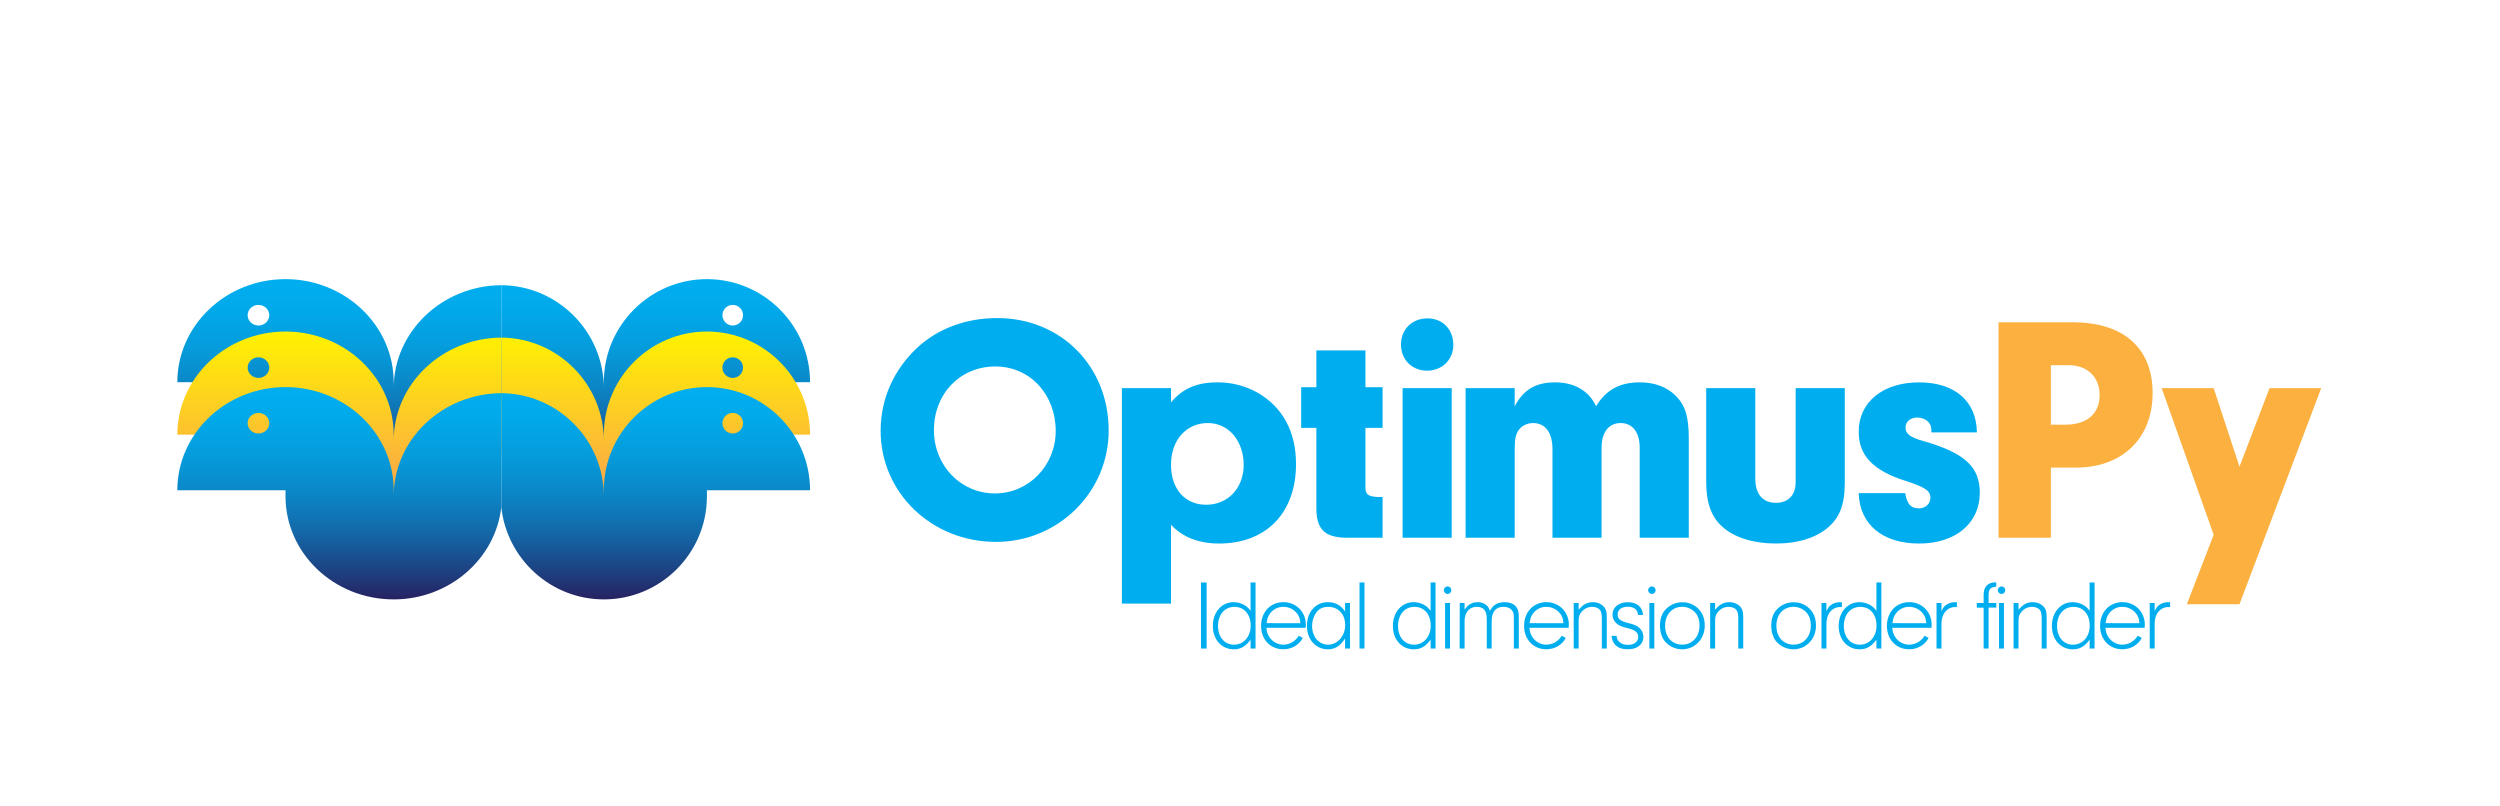
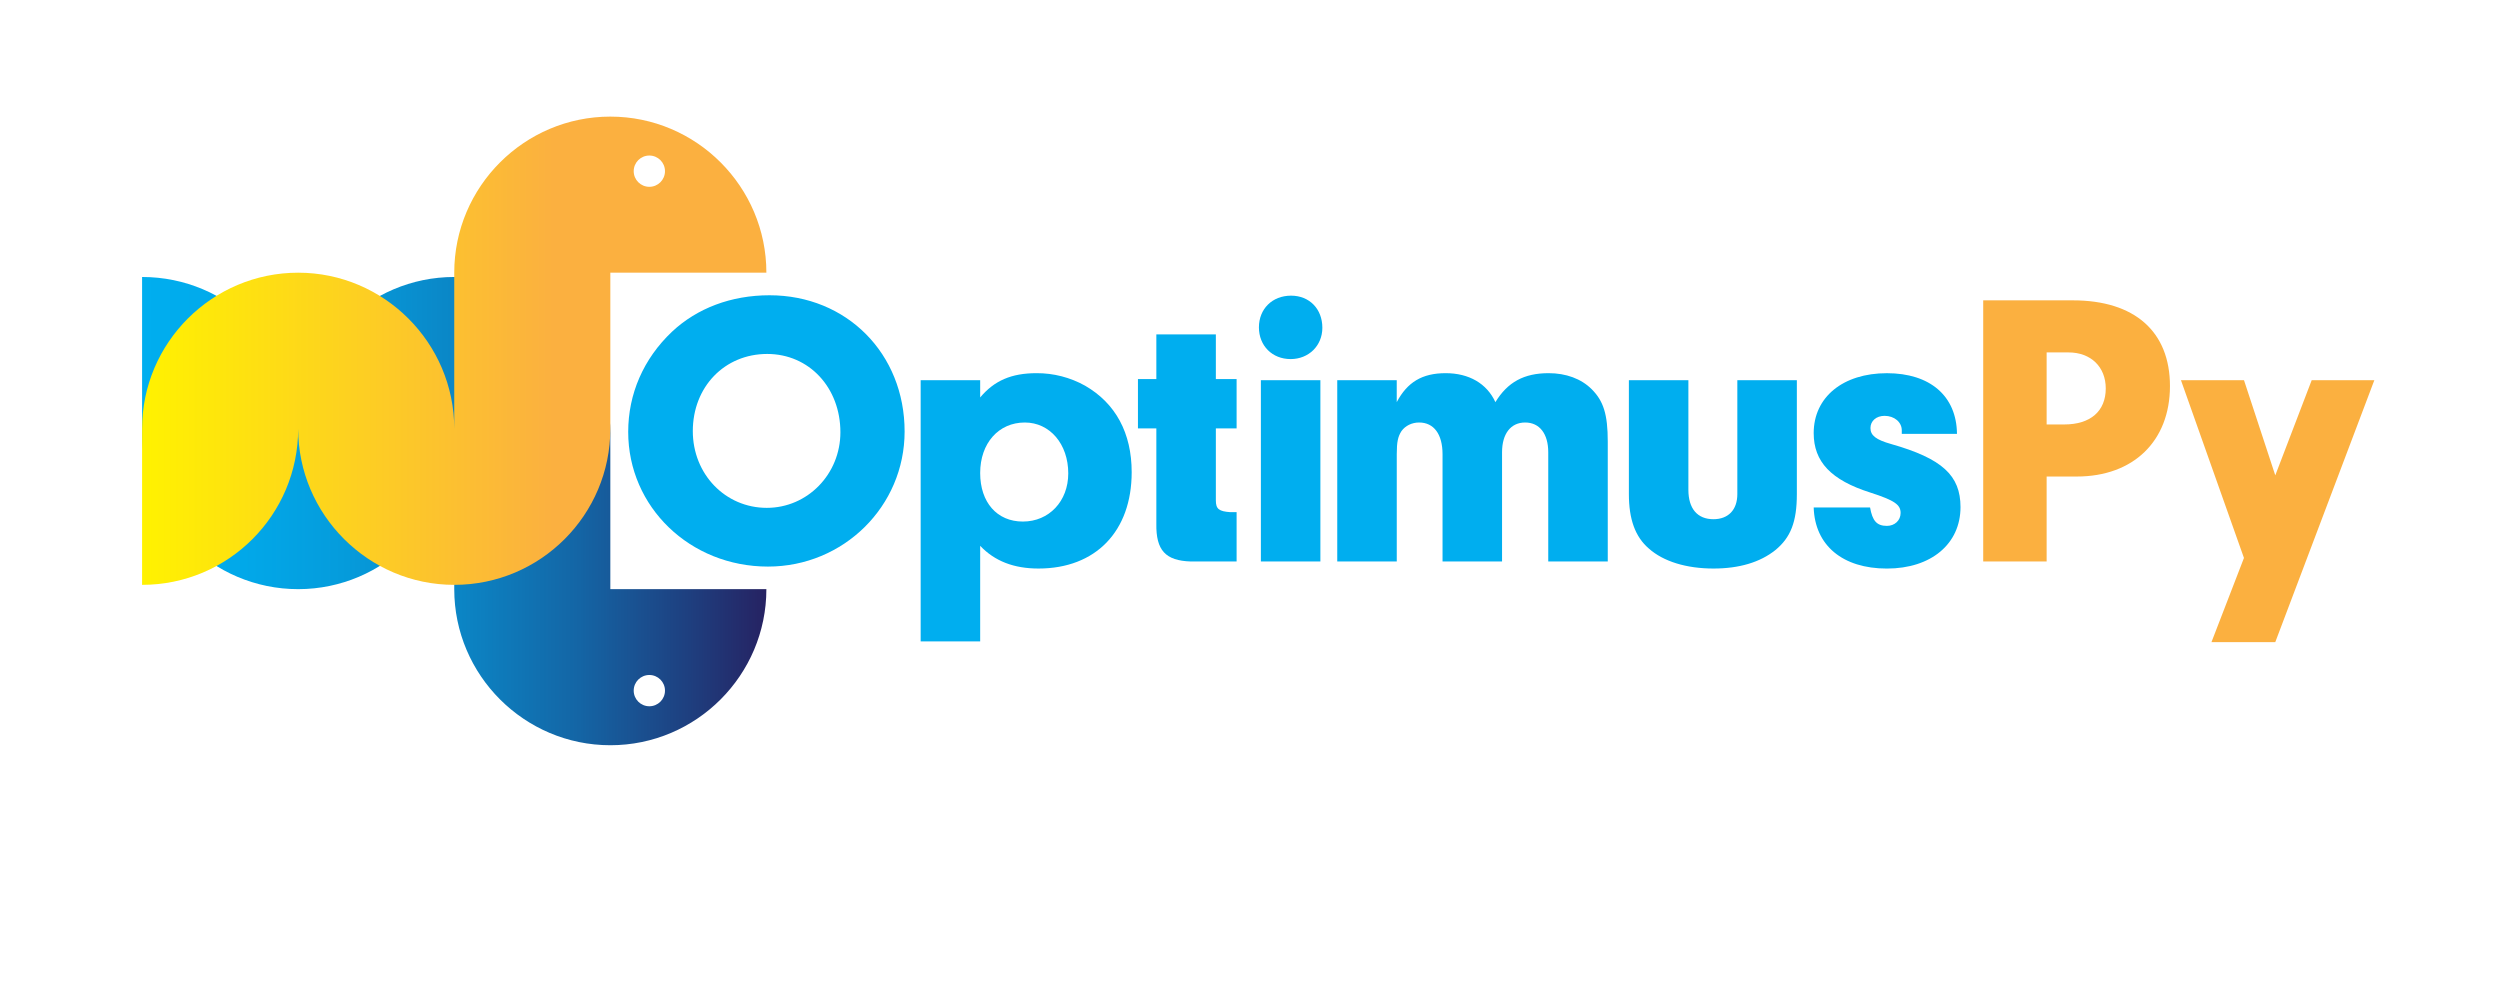
- <svg xmlns="http://www.w3.org/2000/svg" xmlns:xlink="http://www.w3.org/1999/xlink" viewBox="0 0 3487.41 1123.38">
+ <svg xmlns="http://www.w3.org/2000/svg" viewBox="0 0 2877.17 1138.16">
  <defs>
-     <style>.cls-1{fill:#00aeef;}.cls-2{fill:#fbb040;}.cls-3{fill:url(#linear-gradient);}.cls-4{fill:url(#linear-gradient-2);}.cls-5{fill:url(#linear-gradient-3);}.cls-6{fill:url(#linear-gradient-4);}.cls-7{fill:url(#linear-gradient-5);}.cls-8{fill:url(#linear-gradient-6);}</style>
-     <linearGradient id="linear-gradient" x1="914.61" y1="389.38" x2="914.61" y2="685.48" gradientUnits="userSpaceOnUse">
+     <style>.cls-1{fill:#00aeef;}.cls-2{fill:#fbb040;}.cls-3{fill:url(#linear-gradient);}.cls-4{fill:url(#linear-gradient-2);}</style>
+     <linearGradient id="linear-gradient" x1="163.52" y1="588.21" x2="882.03" y2="588.21" gradientUnits="userSpaceOnUse">
      <stop offset="0" stop-color="#00aeef" />
      <stop offset="0.15" stop-color="#01a9ea" />
      <stop offset="0.32" stop-color="#059cdc" />
      <stop offset="0.51" stop-color="#0b85c5" />
      <stop offset="0.7" stop-color="#1465a5" />
      <stop offset="0.89" stop-color="#1f3c7c" />
      <stop offset="1" stop-color="#262262" />
    </linearGradient>
-     <linearGradient id="linear-gradient-2" x1="42.38" y1="389.38" x2="42.38" y2="685.48" gradientTransform="matrix(-1.05, 0, 0, 1, 517.79, 0)" xlink:href="#linear-gradient" />
-     <linearGradient id="linear-gradient-3" x1="914.61" y1="462.48" x2="914.61" y2="758.58" gradientUnits="userSpaceOnUse">
+     <linearGradient id="linear-gradient-2" x1="163.52" y1="403.65" x2="882.03" y2="403.65" gradientUnits="userSpaceOnUse">
      <stop offset="0" stop-color="#fff200" />
      <stop offset="0.66" stop-color="#fbb040" />
    </linearGradient>
-     <linearGradient id="linear-gradient-4" x1="42.38" y1="462.48" x2="42.38" y2="758.58" gradientTransform="matrix(-1.05, 0, 0, 1, 517.79, 0)" xlink:href="#linear-gradient-3" />
-     <linearGradient id="linear-gradient-5" x1="914.61" y1="540.04" x2="914.61" y2="836.14" xlink:href="#linear-gradient" />
-     <linearGradient id="linear-gradient-6" x1="42.38" y1="540.04" x2="42.38" y2="836.14" gradientTransform="matrix(-1.05, 0, 0, 1, 517.79, 0)" xlink:href="#linear-gradient" />
  </defs>
  <g id="Layer_1" data-name="Layer 1">
-     <path class="cls-1" d="M1546.56,600.49c0,86.06-70.29,155.45-157.25,155.45-89.66,0-160.85-68.49-160.85-155,0-43.7,17.57-84.26,50.46-115.35,28.84-27,68-41.9,112.2-41.9C1479.88,443.69,1546.56,510.83,1546.56,600.49ZM1302.8,600c0,49.56,37.4,88.31,85.16,88.31,46.86,0,84.71-38.75,84.71-87,0-51.36-36.05-90.11-84.26-90.11C1339.3,511.28,1302.8,549.13,1302.8,600Z" />
-     <path class="cls-1" d="M1633.52,541.47v19.82c16.22-19.37,36-27.94,64.89-27.94a113.43,113.43,0,0,1,55.87,14.42c35.14,20.28,53.62,54.52,53.62,99.58,0,68-41.46,110.84-107.24,110.84-28.39,0-50.47-8.56-67.14-26.13V842H1565V541.47Zm0,106.78c0,33.8,19.38,55.87,49.12,55.87,30.18,0,52.26-23.43,52.26-55.42,0-33.79-21.17-58.57-50-58.57C1654.7,590.13,1633.52,614,1633.52,648.25Z" />
-     <path class="cls-1" d="M1904.77,679.79c0,9.92,3.6,12.62,16.67,13.52h7.21v56.77h-52.72c-29.28-.9-40.1-13.06-39.65-43.25V596.89H1815.1V540.11h21.18V488.75h68.49v51.36h23.88v56.78h-23.88Z" />
-     <path class="cls-1" d="M2027.33,481.09c0,20.72-15.78,36-36.5,36-21.18,0-36.5-15.32-36.5-36.49s15.32-36.5,37-36.5C2012.46,444.14,2027.33,459.46,2027.33,481.09Zm-2.26,269h-68.49V541.47h68.49Z" />
-     <path class="cls-1" d="M2112.94,541.47V566.7c12.16-23,29.28-33.35,56.32-33.35,26.58,0,47.31,11.72,57.22,33.35,14-23,32.89-33.35,61.28-33.35,19.82,0,37.4,6.31,49.56,18.48,13.52,13.52,18.48,28.84,18.48,60.38V750.08h-68.49V624.37c0-21.18-9.91-34.24-26.59-34.24s-26.58,13.06-26.58,34.24V750.08h-68.49V626.62c0-23-9.91-36.49-27-36.49-8.11,0-15.77,3.6-20.28,9.91-4.05,6.31-5.4,12.17-5.4,26.58V750.08h-68.49V541.47Z" />
-     <path class="cls-1" d="M2573.42,541.47V672.58c0,32-7.21,50-24.78,64.44-17.57,14-41.45,21.17-71.19,21.17-31.09,0-57.67-8.11-74.35-23-15.77-13.51-23-33.79-23-62.63V541.47h68.48V667.63c0,21.62,10.37,33.79,28.84,33.79,17.12,0,27.48-10.81,27.48-28.84V541.47Z" />
-     <path class="cls-1" d="M2694.18,603.19v-4.05c0-9.46-8.57-16.67-19.83-16.67-9.46,0-16.22,5.86-16.22,14,0,8.56,6.31,13.51,23.88,18.47,58.58,16.67,79.75,36.05,79.75,72.54,0,42.36-33.79,70.74-84.71,70.74s-82.9-26.58-84.25-70.29h64.88c2.7,15.32,7.66,21.18,19.37,21.18,9,0,15.77-6.31,15.77-14.87,0-9.46-6.75-14.42-34.69-23.43-45.51-14.42-65.33-35.59-65.33-68.49,0-41.45,33.79-68.94,84.25-68.94,49.57,0,80.21,26.14,80.66,69.84Z" />
-     <path class="cls-2" d="M2860.89,750.08h-73V449.55h103.18c71.2,0,111.75,36,111.75,98.67,0,63.09-41.91,104.09-107.24,104.09h-34.69Zm20.27-157.7c30.19,0,47.76-15.32,47.76-41.45,0-24.78-17.12-41.46-42.8-41.46h-25.23v82.91Z" />
-     <path class="cls-2" d="M3165.92,541.47H3238L3124,842.9h-73.44L3088,746l-72.54-204.56H3088L3124,651Z" />
-     <path class="cls-1" d="M1683.19,904.67h-7.87V812.54h7.87Z" />
-     <path class="cls-1" d="M1744.52,812.54h6.91v92.13h-6.91V892.38c-6.9,9.39-13.81,13.4-23.34,13.4-17.13,0-29.29-13.54-29.29-32.6S1704.05,840,1720.76,840a30.94,30.94,0,0,1,13.54,3.18c4.14,2.07,6.49,4,10.22,8.84Zm-45.44,60.78c0,15.33,9.11,26,22.24,26,13.53,0,23.34-11.19,23.34-26.53,0-15.74-9-26.24-22.52-26.24C1708.33,846.52,1699.08,857.29,1699.08,873.32Z" />
-     <path class="cls-1" d="M1766.62,875.8c.56,6.08,1.66,9.26,4.42,13.26a23.19,23.19,0,0,0,19.21,10.23,25.21,25.21,0,0,0,21.41-12.44l5.66,3c-4.7,9.53-15.47,15.89-26.94,15.89-18.23,0-31.22-13.54-31.22-32.6,0-19.34,13-33.16,31.22-33.16,17.68,0,31.22,13.68,31.22,31.36,0,.83-.14,2.49-.27,4.42Zm47.38-6.49c-.41-5.53-1.38-8.56-3.73-12.29a24.15,24.15,0,0,0-20-10.5,22.54,22.54,0,0,0-19.62,10.77c-2.07,3.32-3,6.22-3.73,12Z" />
-     <path class="cls-1" d="M1876.3,841.13h6.91v63.54h-6.91V890.58c-6.35,10.36-14,15.2-23.76,15.2-17.12,0-29.42-13.68-29.42-32.88S1835.28,840,1852.41,840c10.08,0,17.82,4.15,23.89,12.85ZM1836,854.67a32.39,32.39,0,0,0-5.67,18.65c0,14.91,9.54,26,22.24,26,13.27,0,23.9-12.3,23.9-27.36s-9.53-25.41-23.48-25.41C1845.36,846.52,1840.11,849,1836,854.67Z" />
-     <path class="cls-1" d="M1896.47,904.67V812.54h6.91v92.13Z" />
-     <path class="cls-1" d="M1995.65,812.54h6.91v92.13h-6.91V892.38c-6.91,9.39-13.81,13.4-23.34,13.4-17.13,0-29.29-13.54-29.29-32.6S1955.18,840,1971.89,840a31,31,0,0,1,13.54,3.18c4.14,2.07,6.49,4,10.22,8.84Zm-45.45,60.78c0,15.33,9.12,26,22.24,26,13.54,0,23.35-11.19,23.35-26.53,0-15.74-9-26.24-22.52-26.24C1959.46,846.52,1950.2,857.29,1950.2,873.32Z" />
-     <path class="cls-1" d="M2024.52,823.45a5.19,5.19,0,0,1-5.11,5.11,5.25,5.25,0,0,1,0-10.5A5.17,5.17,0,0,1,2024.52,823.45Zm-1.79,81.22h-6.91V841.13h6.91Z" />
-     <path class="cls-1" d="M2043,841.13v9.26c5.25-7.33,10.64-10.37,18.23-10.37a19,19,0,0,1,12,3.87c2.21,1.8,3.46,3.73,5.11,8.15,4.84-8.56,10.78-12,20.59-12,7.59,0,13.4,2.49,16.57,7.05,2.63,4,3.18,7,3.18,17.41v40.19h-6.91V866.55c0-10.5,0-10.92-1.93-14.09-2.07-3.73-6.77-5.94-12.71-5.94-10.5,0-16.3,7-16.3,20v38.12H2074V866.55c0-8.71-.83-12.71-3.31-15.75s-5.94-4.28-10.64-4.28c-10.5,0-17,7.73-17,20v38.12h-6.91l.14-63.54Z" />
-     <path class="cls-1" d="M2133.51,875.8c.55,6.08,1.66,9.26,4.42,13.26a23.17,23.17,0,0,0,19.2,10.23,25.2,25.2,0,0,0,21.41-12.44l5.67,3c-4.7,9.53-15.48,15.89-26.94,15.89-18.24,0-31.22-13.54-31.22-32.6,0-19.34,13-33.16,31.22-33.16,17.68,0,31.22,13.68,31.22,31.36,0,.83-.14,2.49-.28,4.42Zm47.38-6.49c-.41-5.53-1.38-8.56-3.73-12.29a24.17,24.17,0,0,0-20-10.5,22.55,22.55,0,0,0-19.62,10.77c-2.07,3.32-3,6.22-3.72,12Z" />
-     <path class="cls-1" d="M2202.16,841.13v9.53c6.08-7.46,12-10.64,19.76-10.64a20.6,20.6,0,0,1,14.09,5c4,3.59,5.38,7.73,5.38,15.47v44.2h-6.9V863.51c0-6.63-.69-10.22-2.63-12.71s-6.08-4.28-10.77-4.28a18.57,18.57,0,0,0-13.82,5.8c-3.86,4-5.11,7.32-5.11,13.4v38.95h-6.9V841.13Z" />
-     <path class="cls-1" d="M2284.77,857.84c0-7.32-5.25-11.46-14.23-11.46-8.56,0-13.95,4.14-13.95,10.64s3.31,9.25,15,12.15c8.57,2.07,12.71,4,15.89,7.32a17.53,17.53,0,0,1,5,12c0,10.36-8.56,17.27-21.68,17.27-13.82,0-21.42-6.22-22.8-18.79h7.05c.55,7.88,6.49,12.57,16,12.57,8.57,0,14.23-4.42,14.23-11,0-6.35-4.28-9.81-15.89-12.57-7.45-1.8-11.46-3.59-14.64-6.49a16.33,16.33,0,0,1-5.39-12c0-10.36,8.71-17.41,21.28-17.41,12.84,0,20.72,6.64,21.27,17.82Z" />
-     <path class="cls-1" d="M2309.49,823.45a5.19,5.19,0,0,1-5.11,5.11,5.25,5.25,0,0,1,0-10.5A5.17,5.17,0,0,1,2309.49,823.45Zm-1.79,81.22h-6.91V841.13h6.91Z" />
-     <path class="cls-1" d="M2371,851.21c4.84,5.94,7.05,12.71,7.05,21.69,0,18.51-13.81,32.88-31.5,32.88a31.69,31.69,0,0,1-24-11c-4.42-5.25-6.91-13.26-6.91-22.1,0-10.36,3-18.24,9.26-24a32.06,32.06,0,0,1,22.1-8.57A30.69,30.69,0,0,1,2371,851.21ZM2322.75,873c0,15.61,9.67,26.25,24,26.25,13.95,0,24-11.06,24-26.39,0-8.56-2.35-14.92-7.19-19.61a24.81,24.81,0,0,0-16.71-6.77C2332.42,846.52,2322.75,857.15,2322.75,873Z" />
-     <path class="cls-1" d="M2392.51,841.13v9.53c6.08-7.46,12-10.64,19.76-10.64a20.6,20.6,0,0,1,14.09,5c4,3.59,5.38,7.73,5.38,15.47v44.2h-6.9V863.51c0-6.63-.69-10.22-2.63-12.71s-6.08-4.28-10.77-4.28a18.57,18.57,0,0,0-13.82,5.8c-3.86,4-5.11,7.32-5.11,13.4v38.95h-6.9V841.13Z" />
-     <path class="cls-1" d="M2526.23,851.21c4.83,5.94,7,12.71,7,21.69,0,18.51-13.81,32.88-31.49,32.88a31.69,31.69,0,0,1-24-11c-4.42-5.25-6.91-13.26-6.91-22.1,0-10.36,3-18.24,9.26-24a32.06,32.06,0,0,1,22.1-8.57A30.71,30.71,0,0,1,2526.23,851.21ZM2478,873c0,15.61,9.67,26.25,24,26.25,14,0,24-11.06,24-26.39,0-8.56-2.35-14.92-7.18-19.61a24.85,24.85,0,0,0-16.72-6.77C2487.69,846.52,2478,857.15,2478,873Z" />
-     <path class="cls-1" d="M2547.78,841.13V852.6c2.07-4.56,3.45-6.36,5.94-8.43a21.27,21.27,0,0,1,12.84-4.15h2.77v6.77H2567c-11.75,0-19.89,10.36-19.2,24.73v33.15h-6.91V841.13Z" />
-     <path class="cls-1" d="M2617.53,812.54h6.91v92.13h-6.91V892.38c-6.9,9.39-13.81,13.4-23.34,13.4-17.13,0-29.29-13.54-29.29-32.6S2577.06,840,2593.77,840a30.94,30.94,0,0,1,13.54,3.18c4.15,2.07,6.49,4,10.22,8.84Zm-45.44,60.78c0,15.33,9.11,26,22.24,26,13.53,0,23.34-11.19,23.34-26.53,0-15.74-9-26.24-22.51-26.24C2581.34,846.52,2572.09,857.29,2572.09,873.32Z" />
-     <path class="cls-1" d="M2639.64,875.8c.55,6.08,1.65,9.26,4.42,13.26a23.16,23.16,0,0,0,19.2,10.23,25.2,25.2,0,0,0,21.41-12.44l5.66,3c-4.69,9.53-15.47,15.89-26.93,15.89-18.24,0-31.22-13.54-31.22-32.6,0-19.34,13-33.16,31.22-33.16,17.68,0,31.21,13.68,31.21,31.36,0,.83-.13,2.49-.27,4.42Zm47.38-6.49c-.42-5.53-1.38-8.56-3.73-12.29a24.17,24.17,0,0,0-20-10.5,22.55,22.55,0,0,0-19.62,10.77c-2.07,3.32-3,6.22-3.73,12Z" />
-     <path class="cls-1" d="M2708.29,841.13V852.6c2.07-4.56,3.45-6.36,5.94-8.43a21.28,21.28,0,0,1,12.85-4.15h2.76v6.77h-2.35c-11.74,0-19.89,10.36-19.2,24.73v33.15h-6.91V841.13Z" />
-     <path class="cls-1" d="M2774,904.67h-6.91v-57h-9.53v-6.49h9.53V829.94c0-5.8,1.25-9.81,4-12.85a15.65,15.65,0,0,1,11.19-4.69,18.39,18.39,0,0,1,2.48.14v5.8c-8.42,1-10.49,3.17-10.77,11.6v11.19h10.77v6.49H2774Z" />
-     <path class="cls-1" d="M2797.25,823.45a5.19,5.19,0,0,1-5.11,5.11,5.25,5.25,0,0,1,0-10.5A5.17,5.17,0,0,1,2797.25,823.45Zm-1.8,81.22h-6.9V841.13h6.9Z" />
-     <path class="cls-1" d="M2815.76,841.13v9.53c6.08-7.46,12-10.64,19.75-10.64,5.66,0,10.64,1.8,14.09,5,4,3.59,5.39,7.73,5.39,15.47v44.2h-6.91V863.51c0-6.63-.69-10.22-2.62-12.71s-6.08-4.28-10.78-4.28a18.55,18.55,0,0,0-13.81,5.8c-3.87,4-5.11,7.32-5.11,13.4v38.95h-6.91V841.13Z" />
-     <path class="cls-1" d="M2914.94,812.54h6.91v92.13h-6.91V892.38c-6.91,9.39-13.81,13.4-23.35,13.4-17.12,0-29.28-13.54-29.28-32.6S2874.47,840,2891.18,840a31,31,0,0,1,13.54,3.18c4.14,2.07,6.49,4,10.22,8.84Zm-45.45,60.78c0,15.33,9.12,26,22.24,26,13.54,0,23.35-11.19,23.35-26.53,0-15.74-9-26.24-22.52-26.24C2878.75,846.52,2869.49,857.29,2869.49,873.32Z" />
-     <path class="cls-1" d="M2937,875.8c.55,6.08,1.66,9.26,4.42,13.26a23.18,23.18,0,0,0,19.2,10.23,25.18,25.18,0,0,0,21.41-12.44l5.67,3c-4.7,9.53-15.47,15.89-26.94,15.89-18.23,0-31.22-13.54-31.22-32.6,0-19.34,13-33.16,31.22-33.16,17.68,0,31.22,13.68,31.22,31.36,0,.83-.14,2.49-.28,4.42Zm47.38-6.49c-.41-5.53-1.38-8.56-3.73-12.29a24.17,24.17,0,0,0-20-10.5,22.52,22.52,0,0,0-19.61,10.77c-2.07,3.32-3,6.22-3.73,12Z" />
-     <path class="cls-1" d="M3005.69,841.13V852.6c2.08-4.56,3.46-6.36,5.94-8.43a21.3,21.3,0,0,1,12.85-4.15h2.76v6.77h-2.34c-11.75,0-19.9,10.36-19.21,24.73v33.15h-6.9V841.13Z" />
-     <path class="cls-3" d="M986.13,389.38c-79.1,0-143.82,64.43-143.82,143.81v8.47c0-78.84-64.29-143.38-143-143.81V556.69c7.58,72.11,69,128.79,143,128.79A143.83,143.83,0,0,0,986.13,541.66v-8.47H1130C1130,454.09,1065.52,389.38,986.13,389.38Zm36,64.71a14.38,14.38,0,1,1,14.39-14.38A14.42,14.42,0,0,1,1022.08,454.09Z" />
-     <path class="cls-4" d="M398.28,389.38c83,0,150.91,64.43,150.91,143.81v8.47c0-78.84,67.47-143.38,150.09-143.81V556.69c-7.95,72.11-72.41,128.79-150.09,128.79-83.38,0-150.91-64.43-150.91-143.82v-8.47H247.36C247.36,454.09,315,389.38,398.28,389.38Zm-37.73,64.71c8.3,0,15.09-6.47,15.09-14.38s-6.79-14.38-15.09-14.38-15.1,6.47-15.1,14.38S352.25,454.09,360.55,454.09Z" />
-     <path class="cls-5" d="M986.13,462.48c-79.1,0-143.82,64.43-143.82,143.82v8.46c0-78.83-64.29-143.37-143-143.8V629.8c7.58,72.1,69,128.78,143,128.78A143.83,143.83,0,0,0,986.13,614.76V606.3H1130C1130,527.2,1065.52,462.48,986.13,462.48Zm36,64.72a14.39,14.39,0,1,1,14.39-14.38A14.42,14.42,0,0,1,1022.08,527.2Z" />
-     <path class="cls-6" d="M398.28,462.48c83,0,150.91,64.43,150.91,143.82v8.46c0-78.83,67.47-143.37,150.09-143.8V629.8c-7.95,72.1-72.41,128.78-150.09,128.78-83.38,0-150.91-64.43-150.91-143.82V606.3H247.36C247.36,527.2,315,462.48,398.28,462.48ZM360.55,527.2c8.3,0,15.09-6.47,15.09-14.38s-6.79-14.39-15.09-14.39-15.1,6.48-15.1,14.39S352.25,527.2,360.55,527.2Z" />
-     <path class="cls-7" d="M986.13,540c-79.1,0-143.82,64.43-143.82,143.82v8.47c0-78.84-64.29-143.38-143-143.81V707.36c7.58,72.1,69,128.78,143,128.78A143.82,143.82,0,0,0,986.13,692.33v-8.47H1130C1130,604.76,1065.52,540,986.13,540Zm36,64.72a14.38,14.38,0,1,1,14.39-14.38A14.42,14.42,0,0,1,1022.08,604.76Z" />
-     <path class="cls-8" d="M398.28,540c83,0,150.91,64.43,150.91,143.82v8.47c0-78.84,67.47-143.38,150.09-143.81V707.36c-7.95,72.1-72.41,128.78-150.09,128.78-83.38,0-150.91-64.43-150.91-143.81v-8.47H247.36C247.36,604.76,315,540,398.28,540Zm-37.73,64.72c8.3,0,15.09-6.47,15.09-14.38S368.85,576,360.55,576s-15.1,6.47-15.1,14.38S352.25,604.76,360.55,604.76Z" />
+     <path class="cls-1" d="M1041.09,496.61c0,86.06-70.29,155.45-157.25,155.45-89.67,0-160.86-68.49-160.86-155,0-43.71,17.57-84.26,50.46-115.35,28.84-27,68-41.9,112.2-41.9C974.4,339.81,1041.09,406.94,1041.09,496.61Zm-243.76-.45c0,49.56,37.39,88.31,85.15,88.31,46.86,0,84.71-38.75,84.71-87,0-51.37-36-90.12-84.26-90.12C833.82,407.39,797.33,445.24,797.33,496.16Z" />
+     <path class="cls-1" d="M1128.05,437.58v19.83c16.22-19.38,36-27.94,64.88-27.94a113.43,113.43,0,0,1,55.87,14.42c35.15,20.27,53.62,54.52,53.62,99.58,0,68-41.45,110.84-107.24,110.84-28.39,0-50.46-8.56-67.13-26.14v110h-68.49V437.58Zm0,106.79c0,33.79,19.37,55.87,49.11,55.87,30.19,0,52.27-23.43,52.27-55.42,0-33.8-21.18-58.58-50-58.58C1149.22,486.24,1128.05,510.12,1128.05,544.37Z" />
+     <path class="cls-1" d="M1399.29,575.91c0,9.91,3.61,12.61,16.67,13.52h7.21V646.2h-52.71c-29.29-.9-40.11-13.07-39.66-43.26V493h-21.17V436.23h21.17V384.86h68.49v51.37h23.88V493h-23.88Z" />
+     <path class="cls-1" d="M1521.85,377.2c0,20.73-15.77,36.05-36.5,36.05-21.18,0-36.5-15.32-36.5-36.5s15.32-36.49,37-36.49C1507,340.26,1521.85,355.58,1521.85,377.2Zm-2.26,269h-68.48V437.58h68.48Z" />
+     <path class="cls-1" d="M1607.46,437.58v25.23c12.16-23,29.29-33.34,56.32-33.34,26.58,0,47.31,11.71,57.22,33.34,14-23,32.9-33.34,61.28-33.34,19.83,0,37.4,6.31,49.56,18.47,13.52,13.52,18.48,28.84,18.48,60.38V646.2h-68.49V520.49c0-21.18-9.91-34.25-26.58-34.25s-26.59,13.07-26.59,34.25V646.2h-68.49V522.74c0-23-9.91-36.5-27-36.5-8.11,0-15.77,3.61-20.28,9.92-4,6.3-5.4,12.16-5.4,26.58V646.2H1539V437.58Z" />
+     <path class="cls-1" d="M2067.94,437.58V568.7c0,32-7.2,50-24.78,64.43-17.57,14-41.45,21.18-71.19,21.18-31.09,0-57.67-8.11-74.34-23-15.77-13.52-23-33.79-23-62.63V437.58h68.48V563.74c0,21.63,10.37,33.8,28.84,33.8,17.12,0,27.49-10.82,27.49-28.84V437.58Z" />
+     <path class="cls-1" d="M2188.7,499.31v-4.06c0-9.46-8.56-16.67-19.83-16.67-9.46,0-16.22,5.86-16.22,14,0,8.56,6.31,13.52,23.88,18.47,58.58,16.68,79.75,36.05,79.75,72.55,0,42.35-33.79,70.74-84.7,70.74s-82.91-26.59-84.26-70.29h64.88c2.71,15.32,7.66,21.17,19.38,21.17,9,0,15.77-6.3,15.77-14.86,0-9.47-6.76-14.42-34.7-23.43-45.51-14.42-65.33-35.6-65.33-68.49,0-41.45,33.79-68.94,84.26-68.94,49.56,0,80.2,26.13,80.65,69.84Z" />
+     <path class="cls-2" d="M2355.41,646.2h-73V345.66H2385.6c71.19,0,111.74,36,111.74,98.68,0,63.08-41.9,104.08-107.24,104.08h-34.69Zm20.27-157.7c30.19,0,47.77-15.32,47.77-41.46,0-24.78-17.13-41.45-42.81-41.45h-25.23V488.5Z" />
+     <path class="cls-2" d="M2660.45,437.58h72.09L2618.54,739H2545.1l37.4-96.88L2510,437.58h72.55l36,109.49Z" />
+     <path class="cls-3" d="M702.41,857.66c-98.8,0-179.63-80.48-179.63-179.63V498.4c0,98.8-80.84,179.63-179.63,179.63S163.52,597.56,163.52,498.4V318.77c99.24,0,179.63,80.48,179.63,179.63,0-98.8,80.83-179.63,179.63-179.63,99.24,0,179.63,80.48,179.63,179.63V678H882C882,776.82,801.56,857.66,702.41,857.66Zm44.9-80.84a18,18,0,1,0,18,18A18,18,0,0,0,747.31,776.82Z" />
+     <path class="cls-4" d="M702.41,134.2c-98.8,0-179.63,80.48-179.63,179.63V493.46c0-98.8-80.84-179.63-179.63-179.63S163.52,394.31,163.52,493.46V673.09c99.24,0,179.63-80.47,179.63-179.63,0,98.8,80.83,179.63,179.63,179.63,99.24,0,179.63-80.48,179.63-179.63V313.83H882C882,215,801.56,134.2,702.41,134.2ZM747.31,215a18,18,0,1,1,18-18A18,18,0,0,1,747.31,215Z" />
  </g>
</svg>
